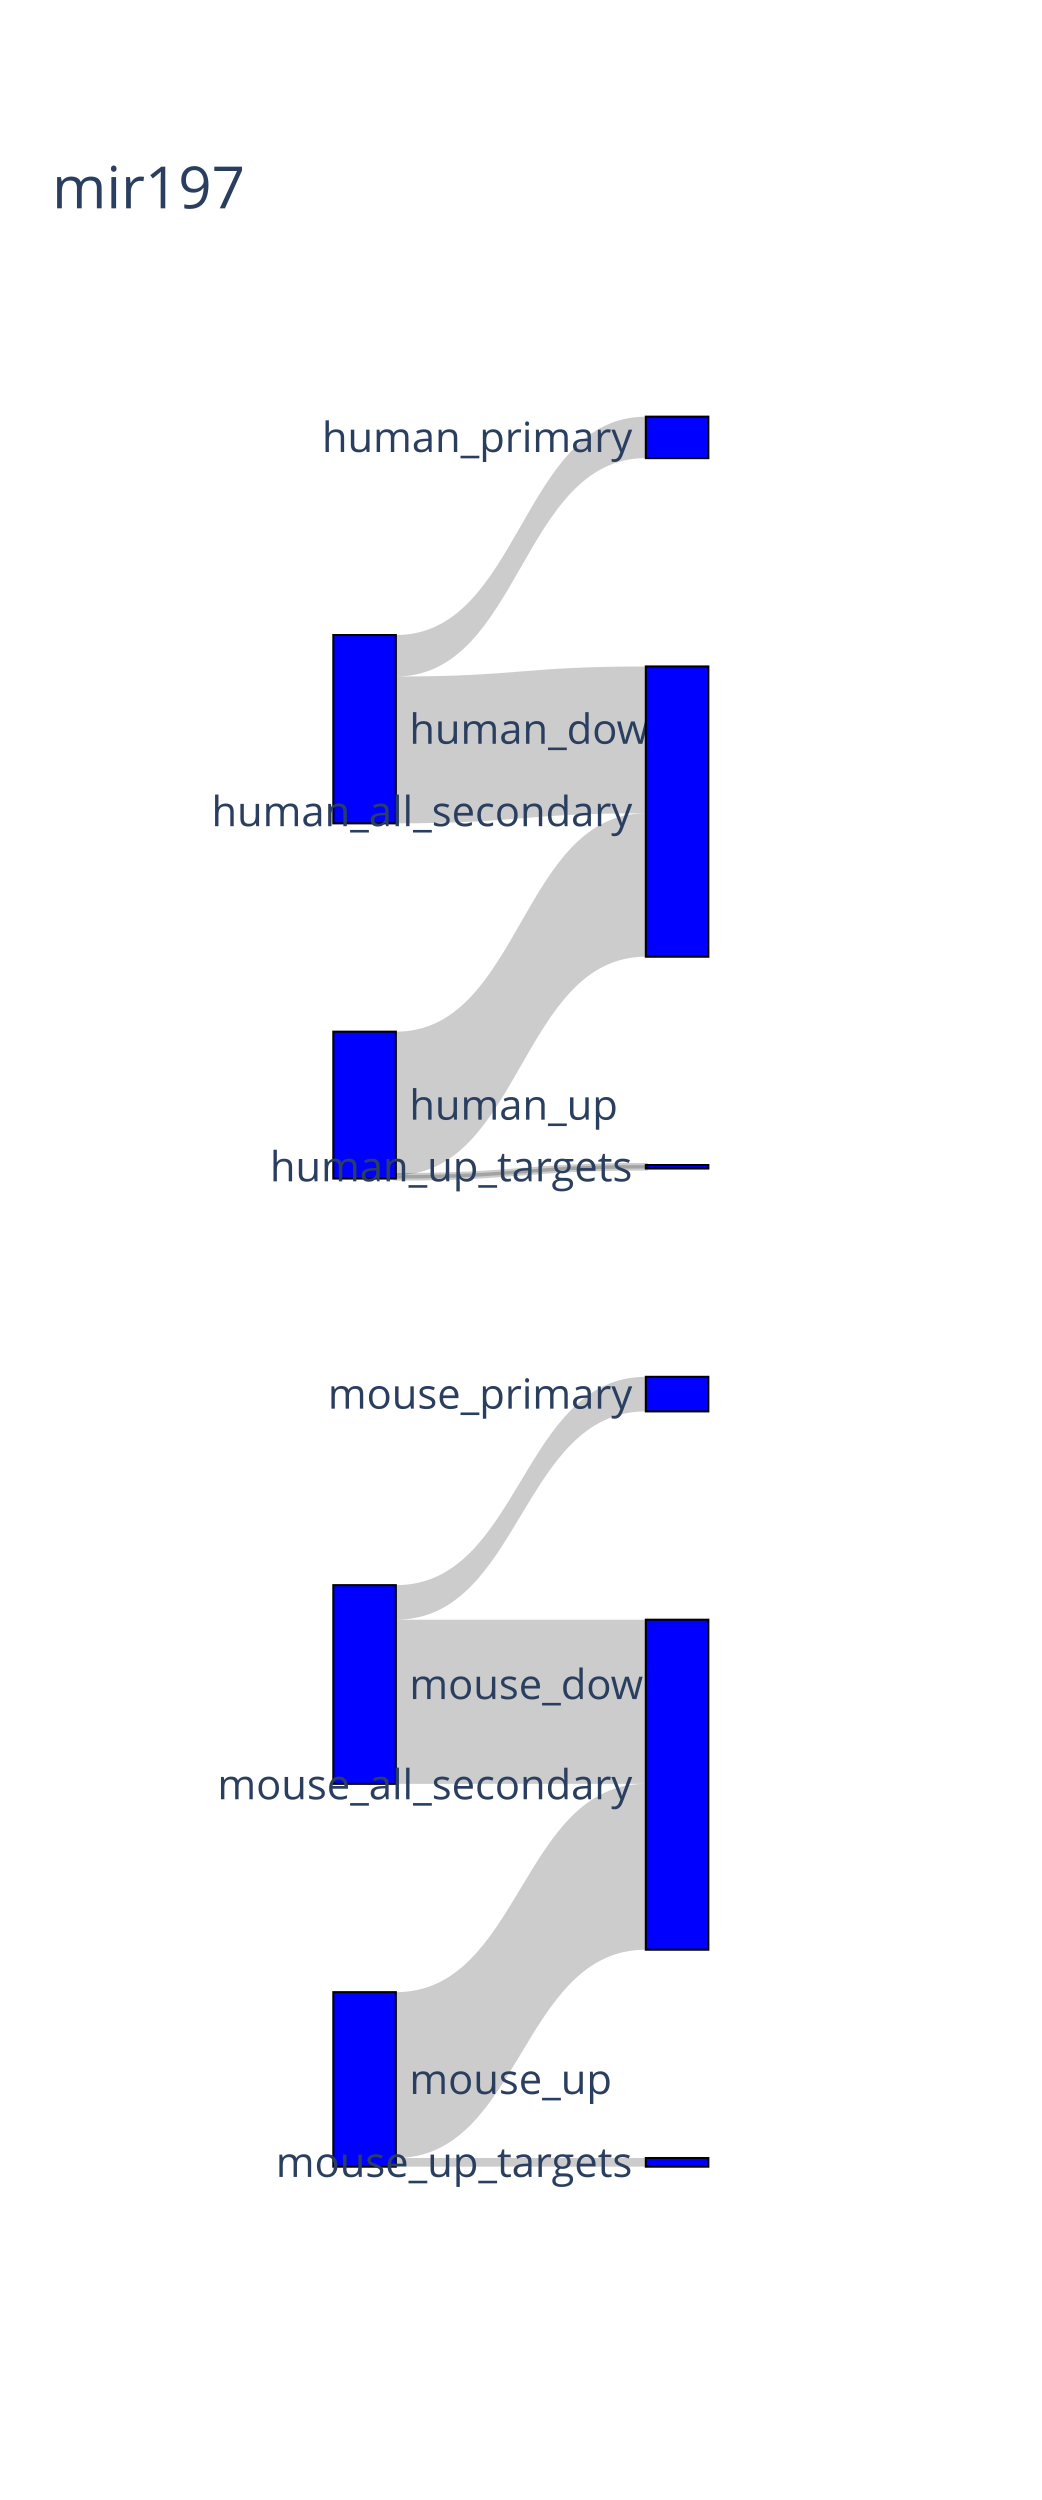
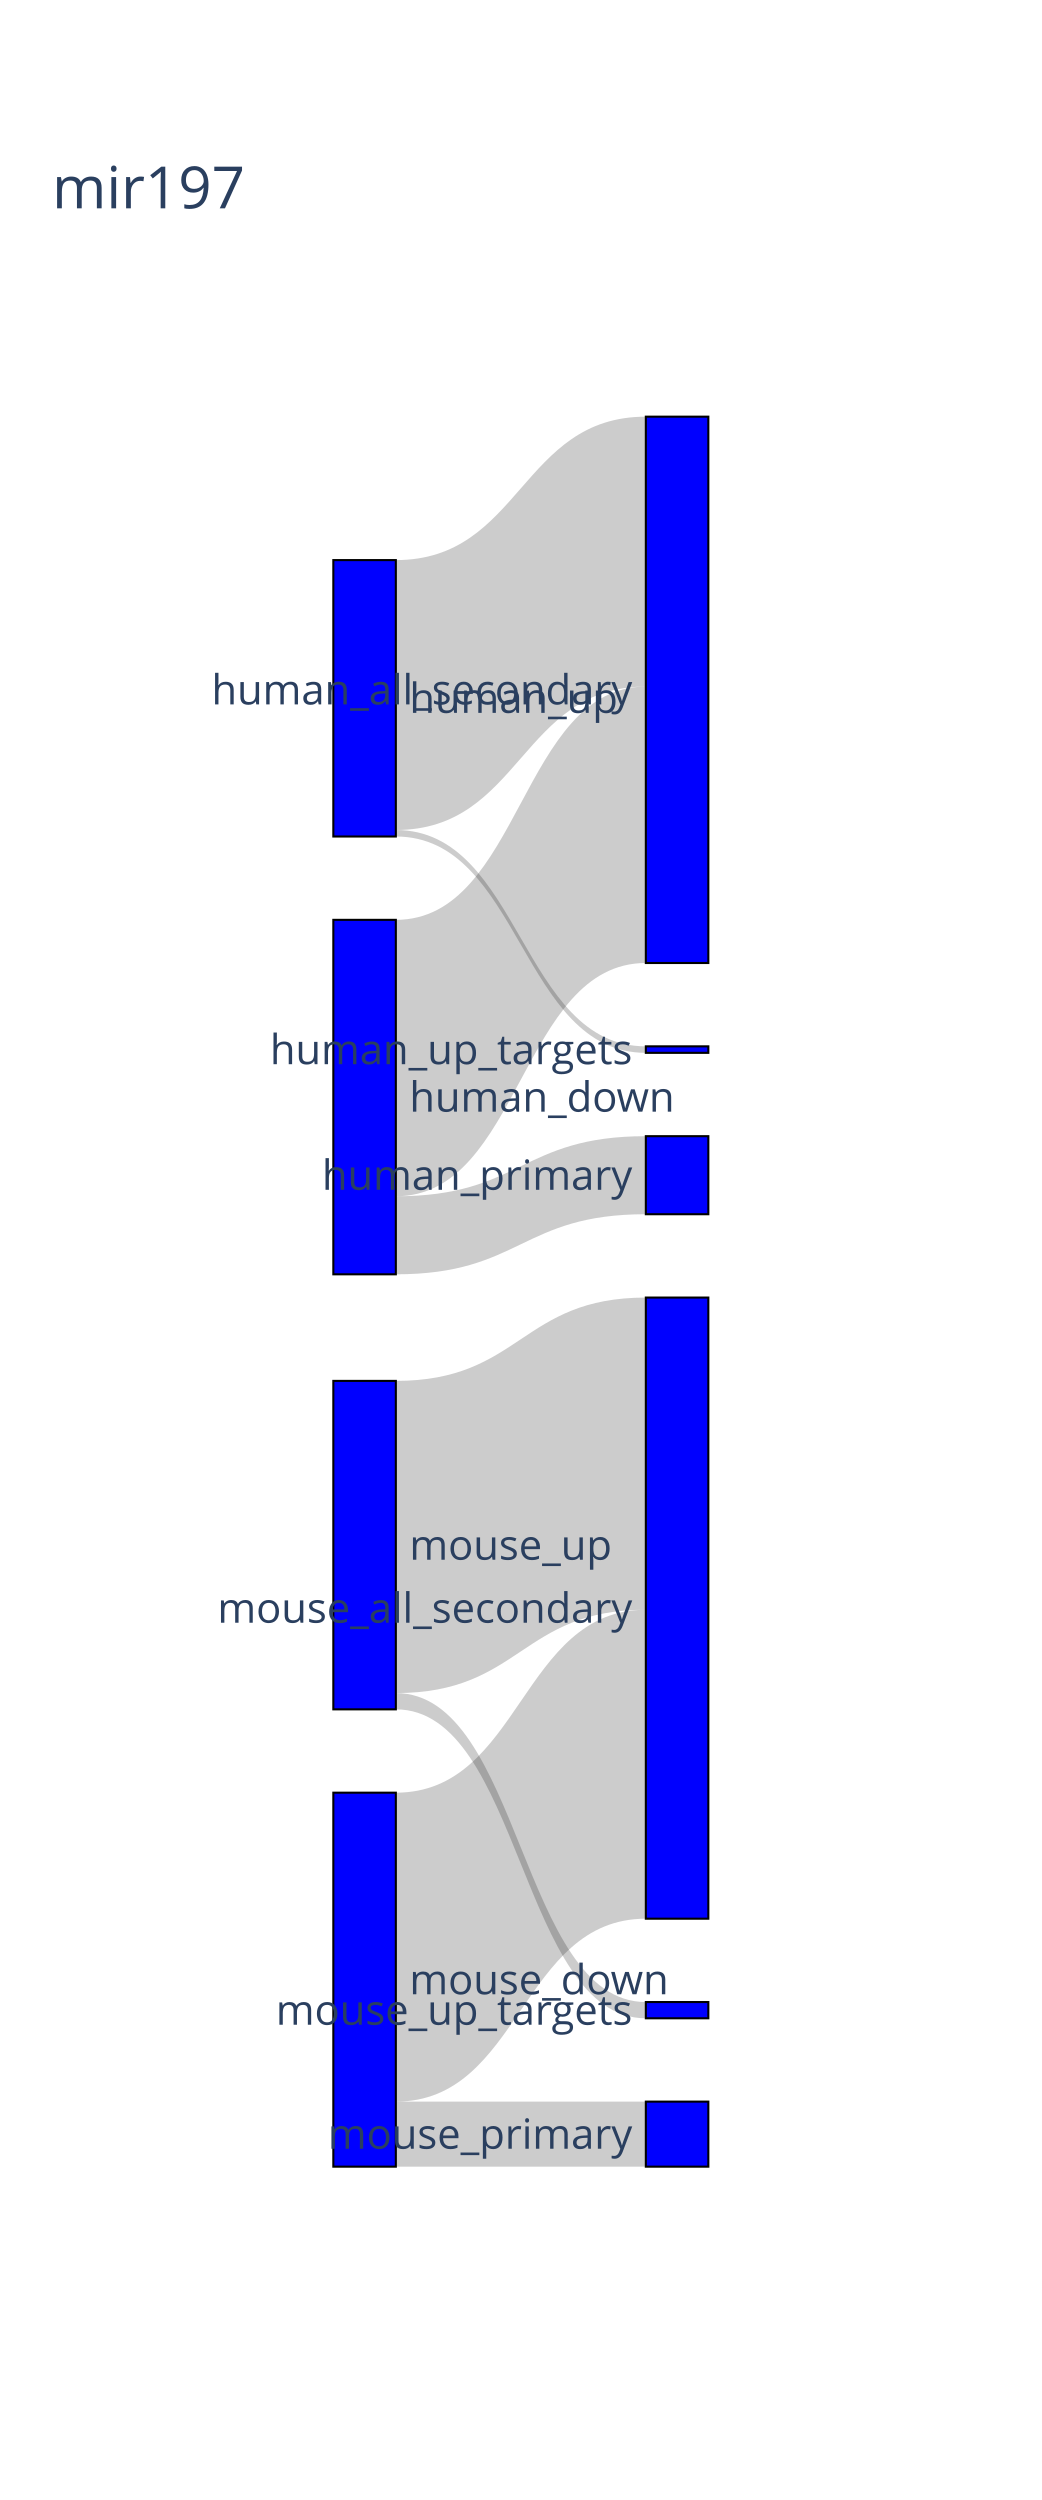
<svg xmlns="http://www.w3.org/2000/svg" class="main-svg" width="250" height="600" style="" viewBox="0 0 250 600">
  <rect x="0" y="0" width="250" height="600" style="fill: rgb(255, 255, 255); fill-opacity: 1;" />
-   <defs id="defs-dfedee">
+   <defs id="defs-232cc5">
    <g class="clips" />
    <g class="gradients" />
    <g class="patterns" />
  </defs>
  <g class="bglayer" />
  <g class="layer-below">
    <g class="imagelayer" />
    <g class="shapelayer" />
  </g>
  <g class="cartesianlayer" />
  <g class="polarlayer" />
  <g class="smithlayer" />
  <g class="ternarylayer" />
  <g class="geolayer" />
  <g class="funnelarealayer" />
  <g class="pielayer" />
  <g class="iciclelayer" />
  <g class="treemaplayer" />
  <g class="sunburstlayer" />
  <g class="glimages" />
  <g class="sankey" transform="translate(80,100)matrix(1 0 0 1 0 0)" style="box-sizing: content-box; position: absolute; left: 0px; shape-rendering: geometricprecision; pointer-events: none;">
    <g class="sankey-links" style="fill: none;">
-       <path class="sankey-link" d="M15,182.019C45,182.019 45,179.61 75,179.61L75,180.439C45,180.439 45,182.848 15,182.848Z" style="stroke: rgb(0, 0, 0); stroke-opacity: 0.2; fill: rgb(0, 0, 0); fill-opacity: 0.2; stroke-width: 1; opacity: 1;" />
-       <path class="sankey-link" d="M15,147.604C45,147.604 45,95.195 75,95.195L75,129.61C45,129.61 45,182.019 15,182.019Z" style="stroke: rgb(68, 68, 68); stroke-opacity: 1; fill: rgb(0, 0, 0); fill-opacity: 0.2; stroke-width: 0; opacity: 1;" />
-       <path class="sankey-link" d="M15,52.409C45,52.409 45,-7.105427357601002e-15 75,-7.105427357601002e-15L75,9.951C45,9.951 45,62.361 15,62.361Z" style="stroke: rgb(68, 68, 68); stroke-opacity: 1; fill: rgb(0, 0, 0); fill-opacity: 0.2; stroke-width: 0; opacity: 1;" />
-       <path class="sankey-link" d="M15,62.361C45,62.361 45,59.951 75,59.951L75,95.195C45,95.195 45,97.604 15,97.604Z" style="stroke: rgb(68, 68, 68); stroke-opacity: 1; fill: rgb(0, 0, 0); fill-opacity: 0.2; stroke-width: 0; opacity: 1;" />
-       <path class="sankey-link" d="M15,417.927C45,417.927 45,417.927 75,417.927L75,420C45,420 45,420 15,420Z" style="stroke: rgb(68, 68, 68); stroke-opacity: 1; fill: rgb(0, 0, 0); fill-opacity: 0.2; stroke-width: 0; opacity: 1;" />
-       <path class="sankey-link" d="M15,378.122C45,378.122 45,328.122 75,328.122L75,367.927C45,367.927 45,417.927 15,417.927Z" style="stroke: rgb(68, 68, 68); stroke-opacity: 1; fill: rgb(0, 0, 0); fill-opacity: 0.2; stroke-width: 0; opacity: 1;" />
-       <path class="sankey-link" d="M15,280.439C45,280.439 45,230.439 75,230.439L75,238.732C45,238.732 45,288.732 15,288.732Z" style="stroke: rgb(68, 68, 68); stroke-opacity: 1; fill: rgb(0, 0, 0); fill-opacity: 0.2; stroke-width: 0; opacity: 1;" />
-       <path class="sankey-link" d="M15,288.732C45,288.732 45,288.732 75,288.732L75,328.122C45,328.122 45,328.122 15,328.122Z" style="stroke: rgb(68, 68, 68); stroke-opacity: 1; fill: rgb(0, 0, 0); fill-opacity: 0.2; stroke-width: 0; opacity: 1;" />
+       <path class="sankey-link" d="M15,99.202C45,99.202 45,151.122 75,151.122L75,152.683C45,152.683 45,100.763 15,100.763Z" style="stroke: rgb(68, 68, 68); stroke-opacity: 1; fill: rgb(0, 0, 0); fill-opacity: 0.2; stroke-width: 0; opacity: 1;" />
+       <path class="sankey-link" d="M15,34.422C45,34.422 45,1.9895196601282805e-13 75,1.9895196601282805e-13L75,64.78C45,64.78 45,99.202 15,99.202Z" style="stroke: rgb(68, 68, 68); stroke-opacity: 1; fill: rgb(0, 0, 0); fill-opacity: 0.2; stroke-width: 0; opacity: 1;" />
+       <path class="sankey-link" d="M15,187.105C45,187.105 45,172.683 75,172.683L75,191.415C45,191.415 45,205.836 15,205.836Z" style="stroke: rgb(68, 68, 68); stroke-opacity: 1; fill: rgb(0, 0, 0); fill-opacity: 0.2; stroke-width: 0; opacity: 1;" />
+       <path class="sankey-link" d="M15,120.763C45,120.763 45,64.78 75,64.78L75,131.122C45,131.122 45,187.105 15,187.105Z" style="stroke: rgb(68, 68, 68); stroke-opacity: 1; fill: rgb(0, 0, 0); fill-opacity: 0.2; stroke-width: 0; opacity: 1;" />
+       <path class="sankey-link" d="M15,306.341C45,306.341 45,380.488 75,380.488L75,384.39C45,384.39 45,310.244 15,310.244Z" style="stroke: rgb(68, 68, 68); stroke-opacity: 1; fill: rgb(0, 0, 0); fill-opacity: 0.2; stroke-width: 0; opacity: 1;" />
+       <path class="sankey-link" d="M15,231.415C45,231.415 45,211.415 75,211.415L75,286.341C45,286.341 45,306.341 15,306.341Z" style="stroke: rgb(68, 68, 68); stroke-opacity: 1; fill: rgb(0, 0, 0); fill-opacity: 0.2; stroke-width: 0; opacity: 1;" />
+       <path class="sankey-link" d="M15,404.39C45,404.39 45,404.39 75,404.39L75,420C45,420 45,420 15,420Z" style="stroke: rgb(68, 68, 68); stroke-opacity: 1; fill: rgb(0, 0, 0); fill-opacity: 0.2; stroke-width: 0; opacity: 1;" />
+       <path class="sankey-link" d="M15,330.244C45,330.244 45,286.341 75,286.341L75,360.488C45,360.488 45,404.39 15,404.39Z" style="stroke: rgb(68, 68, 68); stroke-opacity: 1; fill: rgb(0, 0, 0); fill-opacity: 0.2; stroke-width: 0; opacity: 1;" />
    </g>
    <g class="sankey-node-set" style="cursor: move;">
-       <g class="sankey-node" transform="translate(0.000,147.604)" style="opacity: 1;">
-         <rect class="node-rect" width="15" height="35.244" style="stroke-width: 0.5; stroke: rgb(0, 0, 0); stroke-opacity: 1; fill: rgb(0, 0, 255); fill-opacity: 1;" />
-         <text class="node-label" data-notex="1" x="0" y="0" text-anchor="start" transform="translate(18.25,21.12195)" style="cursor: default; font-family: 'Open Sans', verdana, arial, sans-serif; font-size: 10px; fill: rgb(42, 63, 95); fill-opacity: 1; text-shadow: rgb(255, 255, 255) 1px 1px 1px, rgb(255, 255, 255) -1px -1px 1px, rgb(255, 255, 255) 1px -1px 1px, rgb(255, 255, 255) -1px 1px 1px; white-space: pre;">human_up</text>
+       <g class="sankey-node" transform="translate(0.000,34.422)" style="opacity: 1;">
+         <rect class="node-rect" width="15" height="66.341" style="stroke-width: 0.5; stroke: rgb(0, 0, 0); stroke-opacity: 1; fill: rgb(0, 0, 255); fill-opacity: 1;" />
+         <text class="node-label" data-notex="1" x="0" y="0" text-anchor="start" transform="translate(18.25,36.67073)" style="cursor: default; font-family: 'Open Sans', verdana, arial, sans-serif; font-size: 10px; fill: rgb(42, 63, 95); fill-opacity: 1; text-shadow: rgb(255, 255, 255) 1px 1px 1px, rgb(255, 255, 255) -1px -1px 1px, rgb(255, 255, 255) 1px -1px 1px, rgb(255, 255, 255) -1px 1px 1px; white-space: pre;">human_up</text>
      </g>
-       <g class="sankey-node" transform="translate(0.000,52.409)" style="opacity: 1;">
-         <rect class="node-rect" width="15" height="45.195" style="stroke-width: 0.5; stroke: rgb(0, 0, 0); stroke-opacity: 1; fill: rgb(0, 0, 255); fill-opacity: 1;" />
-         <text class="node-label" data-notex="1" x="0" y="0" text-anchor="start" transform="translate(18.25,26.09756)" style="cursor: default; font-family: 'Open Sans', verdana, arial, sans-serif; font-size: 10px; fill: rgb(42, 63, 95); fill-opacity: 1; text-shadow: rgb(255, 255, 255) 1px 1px 1px, rgb(255, 255, 255) -1px -1px 1px, rgb(255, 255, 255) 1px -1px 1px, rgb(255, 255, 255) -1px 1px 1px; white-space: pre;">human_down</text>
+       <g class="sankey-node" transform="translate(0.000,120.763)" style="opacity: 1;">
+         <rect class="node-rect" width="15" height="85.073" style="stroke-width: 0.5; stroke: rgb(0, 0, 0); stroke-opacity: 1; fill: rgb(0, 0, 255); fill-opacity: 1;" />
+         <text class="node-label" data-notex="1" x="0" y="0" text-anchor="start" transform="translate(18.25,46.03659)" style="cursor: default; font-family: 'Open Sans', verdana, arial, sans-serif; font-size: 10px; fill: rgb(42, 63, 95); fill-opacity: 1; text-shadow: rgb(255, 255, 255) 1px 1px 1px, rgb(255, 255, 255) -1px -1px 1px, rgb(255, 255, 255) 1px -1px 1px, rgb(255, 255, 255) -1px 1px 1px; white-space: pre;">human_down</text>
      </g>
-       <g class="sankey-node" transform="translate(75.000,-0.000)" style="opacity: 1;">
-         <rect class="node-rect" width="15" height="9.951" style="stroke-width: 0.5; stroke: rgb(0, 0, 0); stroke-opacity: 1; fill: rgb(0, 0, 255); fill-opacity: 1;" />
-         <text class="node-label" data-notex="1" x="0" y="0" text-anchor="end" transform="translate(-3.25,8.47561)" style="cursor: default; font-family: 'Open Sans', verdana, arial, sans-serif; font-size: 10px; fill: rgb(42, 63, 95); fill-opacity: 1; text-shadow: rgb(255, 255, 255) 1px 1px 1px, rgb(255, 255, 255) -1px -1px 1px, rgb(255, 255, 255) 1px -1px 1px, rgb(255, 255, 255) -1px 1px 1px; white-space: pre;">human_primary</text>
+       <g class="sankey-node" transform="translate(75.000,172.683)" style="opacity: 1;">
+         <rect class="node-rect" width="15" height="18.732" style="stroke-width: 0.5; stroke: rgb(0, 0, 0); stroke-opacity: 1; fill: rgb(0, 0, 255); fill-opacity: 1;" />
+         <text class="node-label" data-notex="1" x="0" y="0" text-anchor="end" transform="translate(-3.25,12.86585)" style="cursor: default; font-family: 'Open Sans', verdana, arial, sans-serif; font-size: 10px; fill: rgb(42, 63, 95); fill-opacity: 1; text-shadow: rgb(255, 255, 255) 1px 1px 1px, rgb(255, 255, 255) -1px -1px 1px, rgb(255, 255, 255) 1px -1px 1px, rgb(255, 255, 255) -1px 1px 1px; white-space: pre;">human_primary</text>
      </g>
-       <g class="sankey-node" transform="translate(75.000,179.610)" style="opacity: 1;">
-         <rect class="node-rect" width="15" height="0.829" style="stroke-width: 0.5; stroke: rgb(0, 0, 0); stroke-opacity: 1; fill: rgb(0, 0, 255); fill-opacity: 1;" />
-         <text class="node-label" data-notex="1" x="0" y="0" text-anchor="end" transform="translate(-3.25,3.914634)" style="cursor: default; font-family: 'Open Sans', verdana, arial, sans-serif; font-size: 10px; fill: rgb(42, 63, 95); fill-opacity: 1; text-shadow: rgb(255, 255, 255) 1px 1px 1px, rgb(255, 255, 255) -1px -1px 1px, rgb(255, 255, 255) 1px -1px 1px, rgb(255, 255, 255) -1px 1px 1px; white-space: pre;">human_up_targets</text>
+       <g class="sankey-node" transform="translate(75.000,151.122)" style="opacity: 1;">
+         <rect class="node-rect" width="15" height="1.561" style="stroke-width: 0.5; stroke: rgb(0, 0, 0); stroke-opacity: 1; fill: rgb(0, 0, 255); fill-opacity: 1;" />
+         <text class="node-label" data-notex="1" x="0" y="0" text-anchor="end" transform="translate(-3.25,4.280488)" style="cursor: default; font-family: 'Open Sans', verdana, arial, sans-serif; font-size: 10px; fill: rgb(42, 63, 95); fill-opacity: 1; text-shadow: rgb(255, 255, 255) 1px 1px 1px, rgb(255, 255, 255) -1px -1px 1px, rgb(255, 255, 255) 1px -1px 1px, rgb(255, 255, 255) -1px 1px 1px; white-space: pre;">human_up_targets</text>
      </g>
-       <g class="sankey-node" transform="translate(75.000,59.951)" style="opacity: 1;">
-         <rect class="node-rect" width="15" height="69.659" style="stroke-width: 0.5; stroke: rgb(0, 0, 0); stroke-opacity: 1; fill: rgb(0, 0, 255); fill-opacity: 1;" />
-         <text class="node-label" data-notex="1" x="0" y="0" text-anchor="end" transform="translate(-3.25,38.32927)" style="cursor: default; font-family: 'Open Sans', verdana, arial, sans-serif; font-size: 10px; fill: rgb(42, 63, 95); fill-opacity: 1; text-shadow: rgb(255, 255, 255) 1px 1px 1px, rgb(255, 255, 255) -1px -1px 1px, rgb(255, 255, 255) 1px -1px 1px, rgb(255, 255, 255) -1px 1px 1px; white-space: pre;">human_all_secondary</text>
+       <g class="sankey-node" transform="translate(75.000,0.000)" style="opacity: 1;">
+         <rect class="node-rect" width="15" height="131.122" style="stroke-width: 0.5; stroke: rgb(0, 0, 0); stroke-opacity: 1; fill: rgb(0, 0, 255); fill-opacity: 1;" />
+         <text class="node-label" data-notex="1" x="0" y="0" text-anchor="end" transform="translate(-3.25,69.06098)" style="cursor: default; font-family: 'Open Sans', verdana, arial, sans-serif; font-size: 10px; fill: rgb(42, 63, 95); fill-opacity: 1; text-shadow: rgb(255, 255, 255) 1px 1px 1px, rgb(255, 255, 255) -1px -1px 1px, rgb(255, 255, 255) 1px -1px 1px, rgb(255, 255, 255) -1px 1px 1px; white-space: pre;">human_all_secondary</text>
      </g>
-       <g class="sankey-node" transform="translate(0.000,378.122)" style="opacity: 1;">
-         <rect class="node-rect" width="15" height="41.878" style="stroke-width: 0.5; stroke: rgb(0, 0, 0); stroke-opacity: 1; fill: rgb(0, 0, 255); fill-opacity: 1;" />
-         <text class="node-label" data-notex="1" x="0" y="0" text-anchor="start" transform="translate(18.25,24.43902)" style="cursor: default; font-family: 'Open Sans', verdana, arial, sans-serif; font-size: 10px; fill: rgb(42, 63, 95); fill-opacity: 1; text-shadow: rgb(255, 255, 255) 1px 1px 1px, rgb(255, 255, 255) -1px -1px 1px, rgb(255, 255, 255) 1px -1px 1px, rgb(255, 255, 255) -1px 1px 1px; white-space: pre;">mouse_up</text>
+       <g class="sankey-node" transform="translate(0.000,231.415)" style="opacity: 1;">
+         <rect class="node-rect" width="15" height="78.829" style="stroke-width: 0.5; stroke: rgb(0, 0, 0); stroke-opacity: 1; fill: rgb(0, 0, 255); fill-opacity: 1;" />
+         <text class="node-label" data-notex="1" x="0" y="0" text-anchor="start" transform="translate(18.25,42.91463)" style="cursor: default; font-family: 'Open Sans', verdana, arial, sans-serif; font-size: 10px; fill: rgb(42, 63, 95); fill-opacity: 1; text-shadow: rgb(255, 255, 255) 1px 1px 1px, rgb(255, 255, 255) -1px -1px 1px, rgb(255, 255, 255) 1px -1px 1px, rgb(255, 255, 255) -1px 1px 1px; white-space: pre;">mouse_up</text>
      </g>
-       <g class="sankey-node" transform="translate(0.000,280.439)" style="opacity: 1;">
-         <rect class="node-rect" width="15" height="47.683" style="stroke-width: 0.5; stroke: rgb(0, 0, 0); stroke-opacity: 1; fill: rgb(0, 0, 255); fill-opacity: 1;" />
-         <text class="node-label" data-notex="1" x="0" y="0" text-anchor="start" transform="translate(18.25,27.34146)" style="cursor: default; font-family: 'Open Sans', verdana, arial, sans-serif; font-size: 10px; fill: rgb(42, 63, 95); fill-opacity: 1; text-shadow: rgb(255, 255, 255) 1px 1px 1px, rgb(255, 255, 255) -1px -1px 1px, rgb(255, 255, 255) 1px -1px 1px, rgb(255, 255, 255) -1px 1px 1px; white-space: pre;">mouse_down</text>
+       <g class="sankey-node" transform="translate(0.000,330.244)" style="opacity: 1;">
+         <rect class="node-rect" width="15" height="89.756" style="stroke-width: 0.5; stroke: rgb(0, 0, 0); stroke-opacity: 1; fill: rgb(0, 0, 255); fill-opacity: 1;" />
+         <text class="node-label" data-notex="1" x="0" y="0" text-anchor="start" transform="translate(18.25,48.37805)" style="cursor: default; font-family: 'Open Sans', verdana, arial, sans-serif; font-size: 10px; fill: rgb(42, 63, 95); fill-opacity: 1; text-shadow: rgb(255, 255, 255) 1px 1px 1px, rgb(255, 255, 255) -1px -1px 1px, rgb(255, 255, 255) 1px -1px 1px, rgb(255, 255, 255) -1px 1px 1px; white-space: pre;">mouse_down</text>
      </g>
-       <g class="sankey-node" transform="translate(75.000,230.439)" style="opacity: 1;">
-         <rect class="node-rect" width="15" height="8.293" style="stroke-width: 0.5; stroke: rgb(0, 0, 0); stroke-opacity: 1; fill: rgb(0, 0, 255); fill-opacity: 1;" />
-         <text class="node-label" data-notex="1" x="0" y="0" text-anchor="end" transform="translate(-3.25,7.646341)" style="cursor: default; font-family: 'Open Sans', verdana, arial, sans-serif; font-size: 10px; fill: rgb(42, 63, 95); fill-opacity: 1; text-shadow: rgb(255, 255, 255) 1px 1px 1px, rgb(255, 255, 255) -1px -1px 1px, rgb(255, 255, 255) 1px -1px 1px, rgb(255, 255, 255) -1px 1px 1px; white-space: pre;">mouse_primary</text>
+       <g class="sankey-node" transform="translate(75.000,404.390)" style="opacity: 1;">
+         <rect class="node-rect" width="15" height="15.61" style="stroke-width: 0.5; stroke: rgb(0, 0, 0); stroke-opacity: 1; fill: rgb(0, 0, 255); fill-opacity: 1;" />
+         <text class="node-label" data-notex="1" x="0" y="0" text-anchor="end" transform="translate(-3.25,11.30488)" style="cursor: default; font-family: 'Open Sans', verdana, arial, sans-serif; font-size: 10px; fill: rgb(42, 63, 95); fill-opacity: 1; text-shadow: rgb(255, 255, 255) 1px 1px 1px, rgb(255, 255, 255) -1px -1px 1px, rgb(255, 255, 255) 1px -1px 1px, rgb(255, 255, 255) -1px 1px 1px; white-space: pre;">mouse_primary</text>
      </g>
-       <g class="sankey-node" transform="translate(75.000,417.927)" style="opacity: 1;">
-         <rect class="node-rect" width="15" height="2.073" style="stroke-width: 0.5; stroke: rgb(0, 0, 0); stroke-opacity: 1; fill: rgb(0, 0, 255); fill-opacity: 1;" />
-         <text class="node-label" data-notex="1" x="0" y="0" text-anchor="end" transform="translate(-3.25,4.536585)" style="cursor: default; font-family: 'Open Sans', verdana, arial, sans-serif; font-size: 10px; fill: rgb(42, 63, 95); fill-opacity: 1; text-shadow: rgb(255, 255, 255) 1px 1px 1px, rgb(255, 255, 255) -1px -1px 1px, rgb(255, 255, 255) 1px -1px 1px, rgb(255, 255, 255) -1px 1px 1px; white-space: pre;">mouse_up_targets</text>
+       <g class="sankey-node" transform="translate(75.000,380.488)" style="opacity: 1;">
+         <rect class="node-rect" width="15" height="3.902" style="stroke-width: 0.5; stroke: rgb(0, 0, 0); stroke-opacity: 1; fill: rgb(0, 0, 255); fill-opacity: 1;" />
+         <text class="node-label" data-notex="1" x="0" y="0" text-anchor="end" transform="translate(-3.25,5.45122)" style="cursor: default; font-family: 'Open Sans', verdana, arial, sans-serif; font-size: 10px; fill: rgb(42, 63, 95); fill-opacity: 1; text-shadow: rgb(255, 255, 255) 1px 1px 1px, rgb(255, 255, 255) -1px -1px 1px, rgb(255, 255, 255) 1px -1px 1px, rgb(255, 255, 255) -1px 1px 1px; white-space: pre;">mouse_up_targets</text>
      </g>
-       <g class="sankey-node" transform="translate(75.000,288.732)" style="opacity: 1;">
-         <rect class="node-rect" width="15" height="79.195" style="stroke-width: 0.5; stroke: rgb(0, 0, 0); stroke-opacity: 1; fill: rgb(0, 0, 255); fill-opacity: 1;" />
-         <text class="node-label" data-notex="1" x="0" y="0" text-anchor="end" transform="translate(-3.25,43.09756)" style="cursor: default; font-family: 'Open Sans', verdana, arial, sans-serif; font-size: 10px; fill: rgb(42, 63, 95); fill-opacity: 1; text-shadow: rgb(255, 255, 255) 1px 1px 1px, rgb(255, 255, 255) -1px -1px 1px, rgb(255, 255, 255) 1px -1px 1px, rgb(255, 255, 255) -1px 1px 1px; white-space: pre;">mouse_all_secondary</text>
+       <g class="sankey-node" transform="translate(75.000,211.415)" style="opacity: 1;">
+         <rect class="node-rect" width="15" height="149.073" style="stroke-width: 0.5; stroke: rgb(0, 0, 0); stroke-opacity: 1; fill: rgb(0, 0, 255); fill-opacity: 1;" />
+         <text class="node-label" data-notex="1" x="0" y="0" text-anchor="end" transform="translate(-3.25,78.03659)" style="cursor: default; font-family: 'Open Sans', verdana, arial, sans-serif; font-size: 10px; fill: rgb(42, 63, 95); fill-opacity: 1; text-shadow: rgb(255, 255, 255) 1px 1px 1px, rgb(255, 255, 255) -1px -1px 1px, rgb(255, 255, 255) 1px -1px 1px, rgb(255, 255, 255) -1px 1px 1px; white-space: pre;">mouse_all_secondary</text>
      </g>
    </g>
  </g>
-   <defs id="topdefs-dfedee">
+   <defs id="topdefs-232cc5">
    <g class="clips" />
  </defs>
  <g class="layer-above">
    <g class="imagelayer" />
    <g class="shapelayer" />
  </g>
  <g class="infolayer">
    <g class="g-gtitle">
      <text class="gtitle" x="12.5" y="50" text-anchor="start" dy="0em" style="opacity: 1; font-family: 'Open Sans', verdana, arial, sans-serif; font-size: 14px; fill: rgb(42, 63, 95); fill-opacity: 1; white-space: pre;">mir197</text>
    </g>
    <g class="first-render" />
  </g>
</svg>
